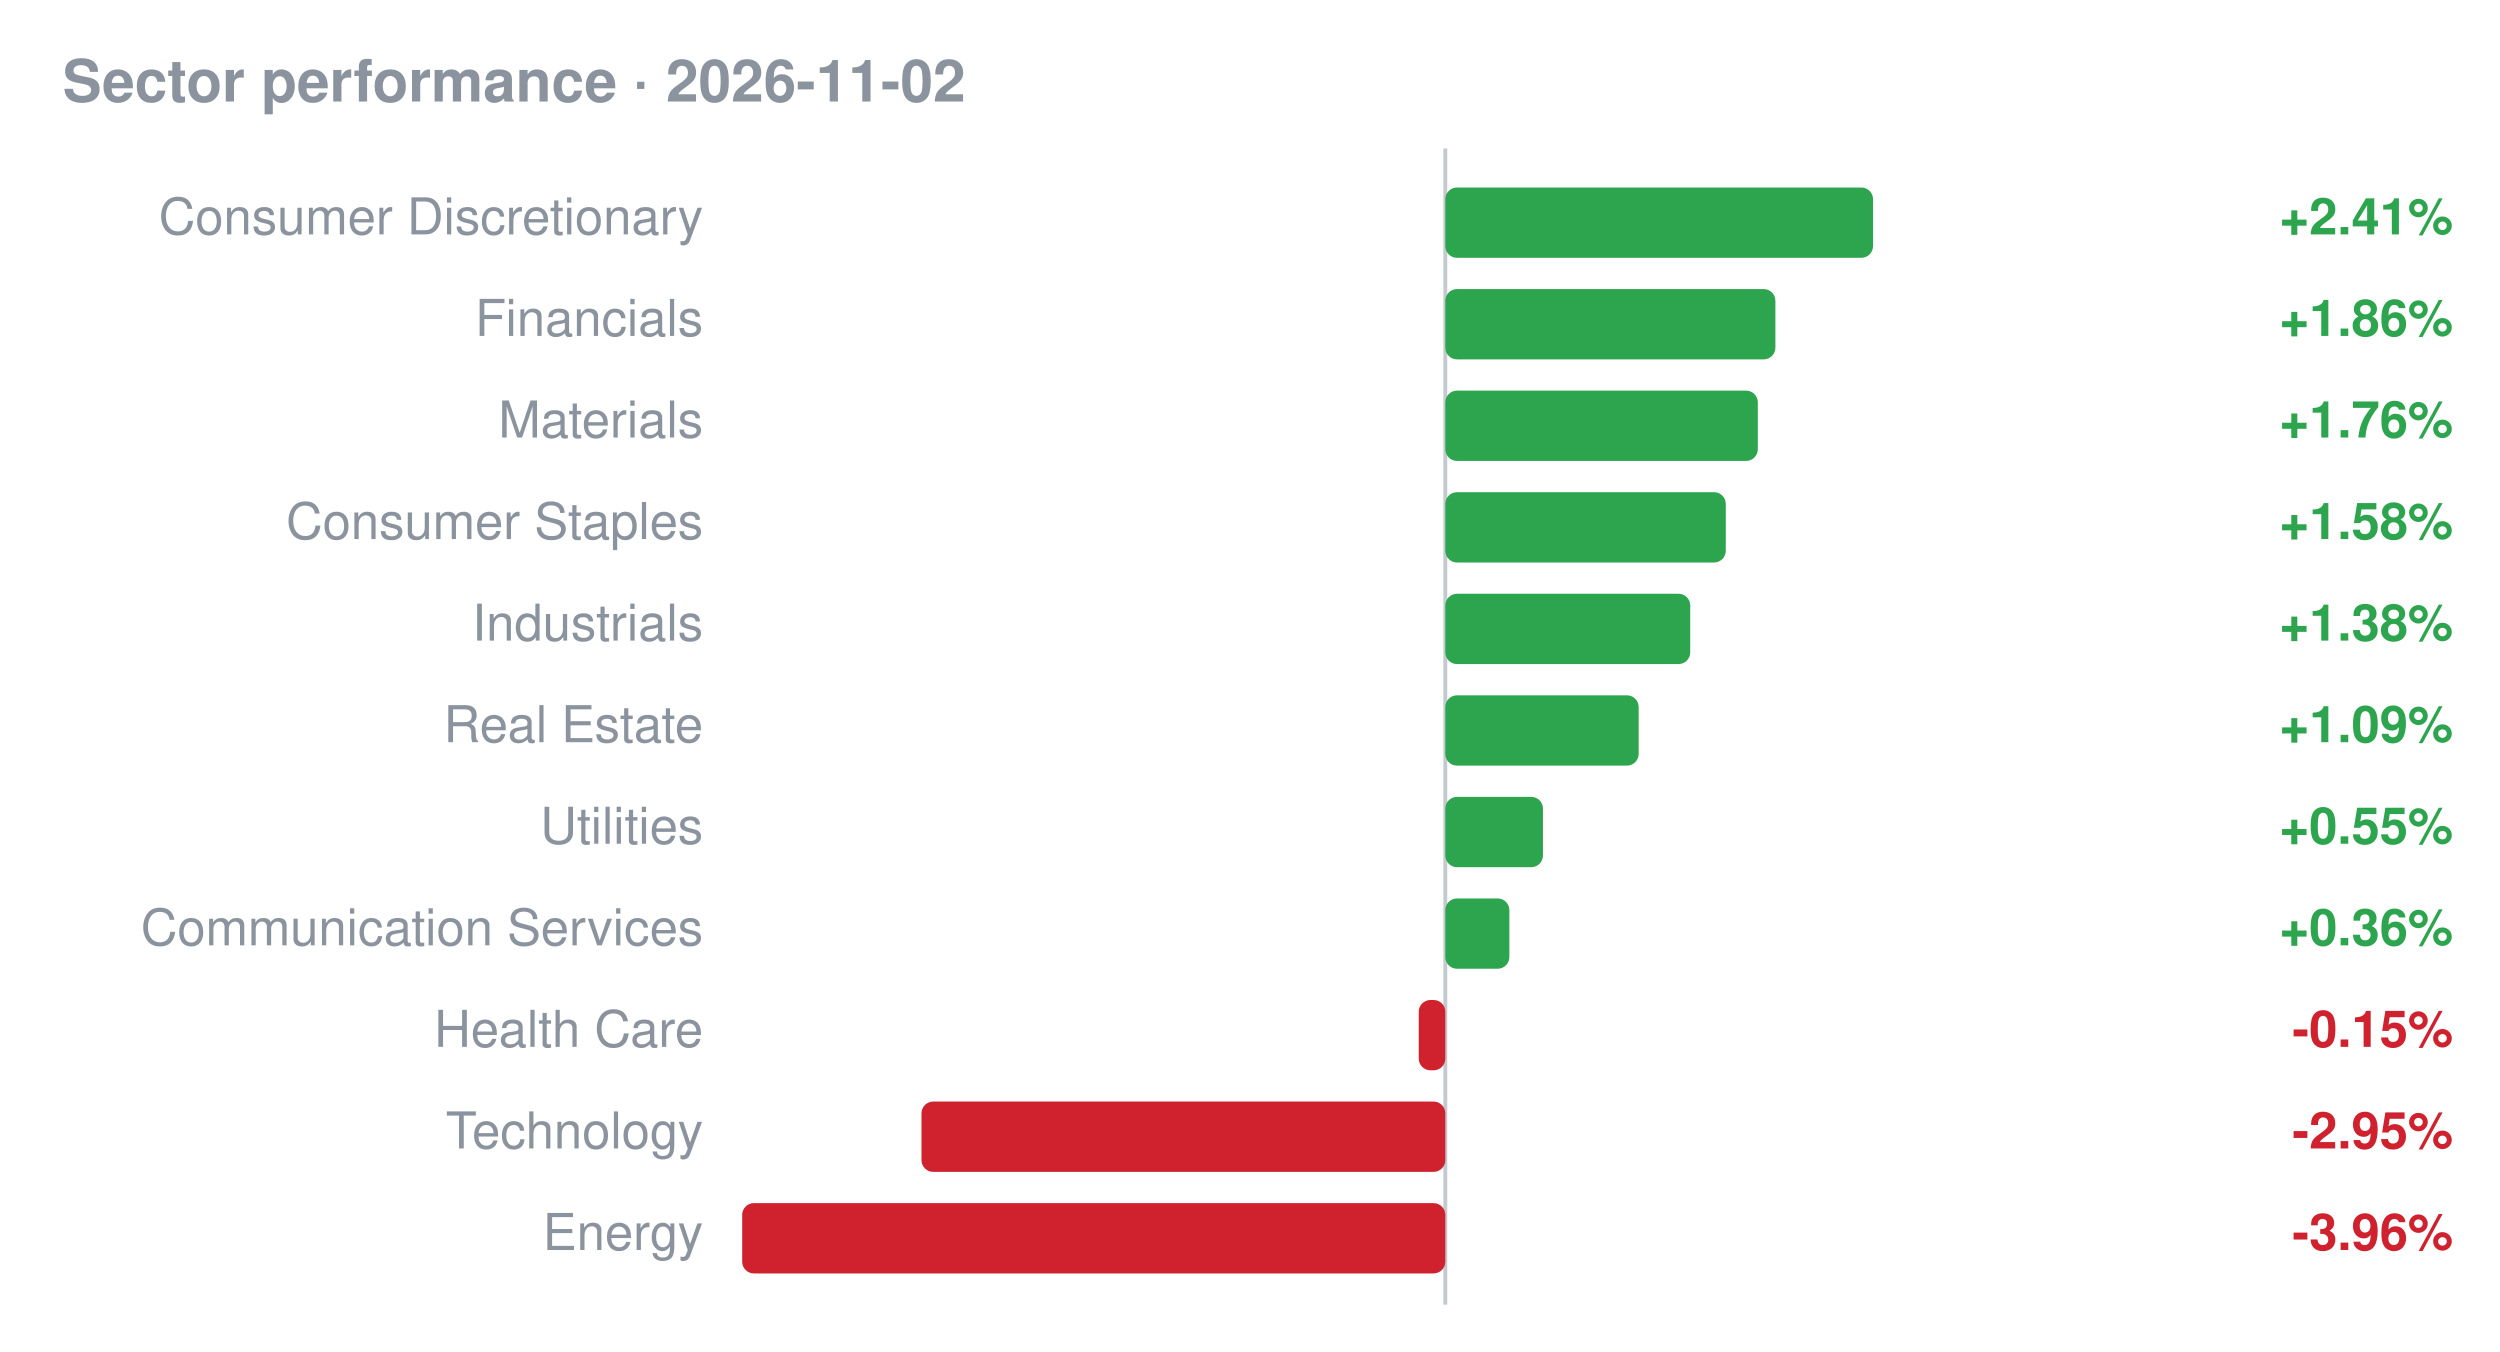
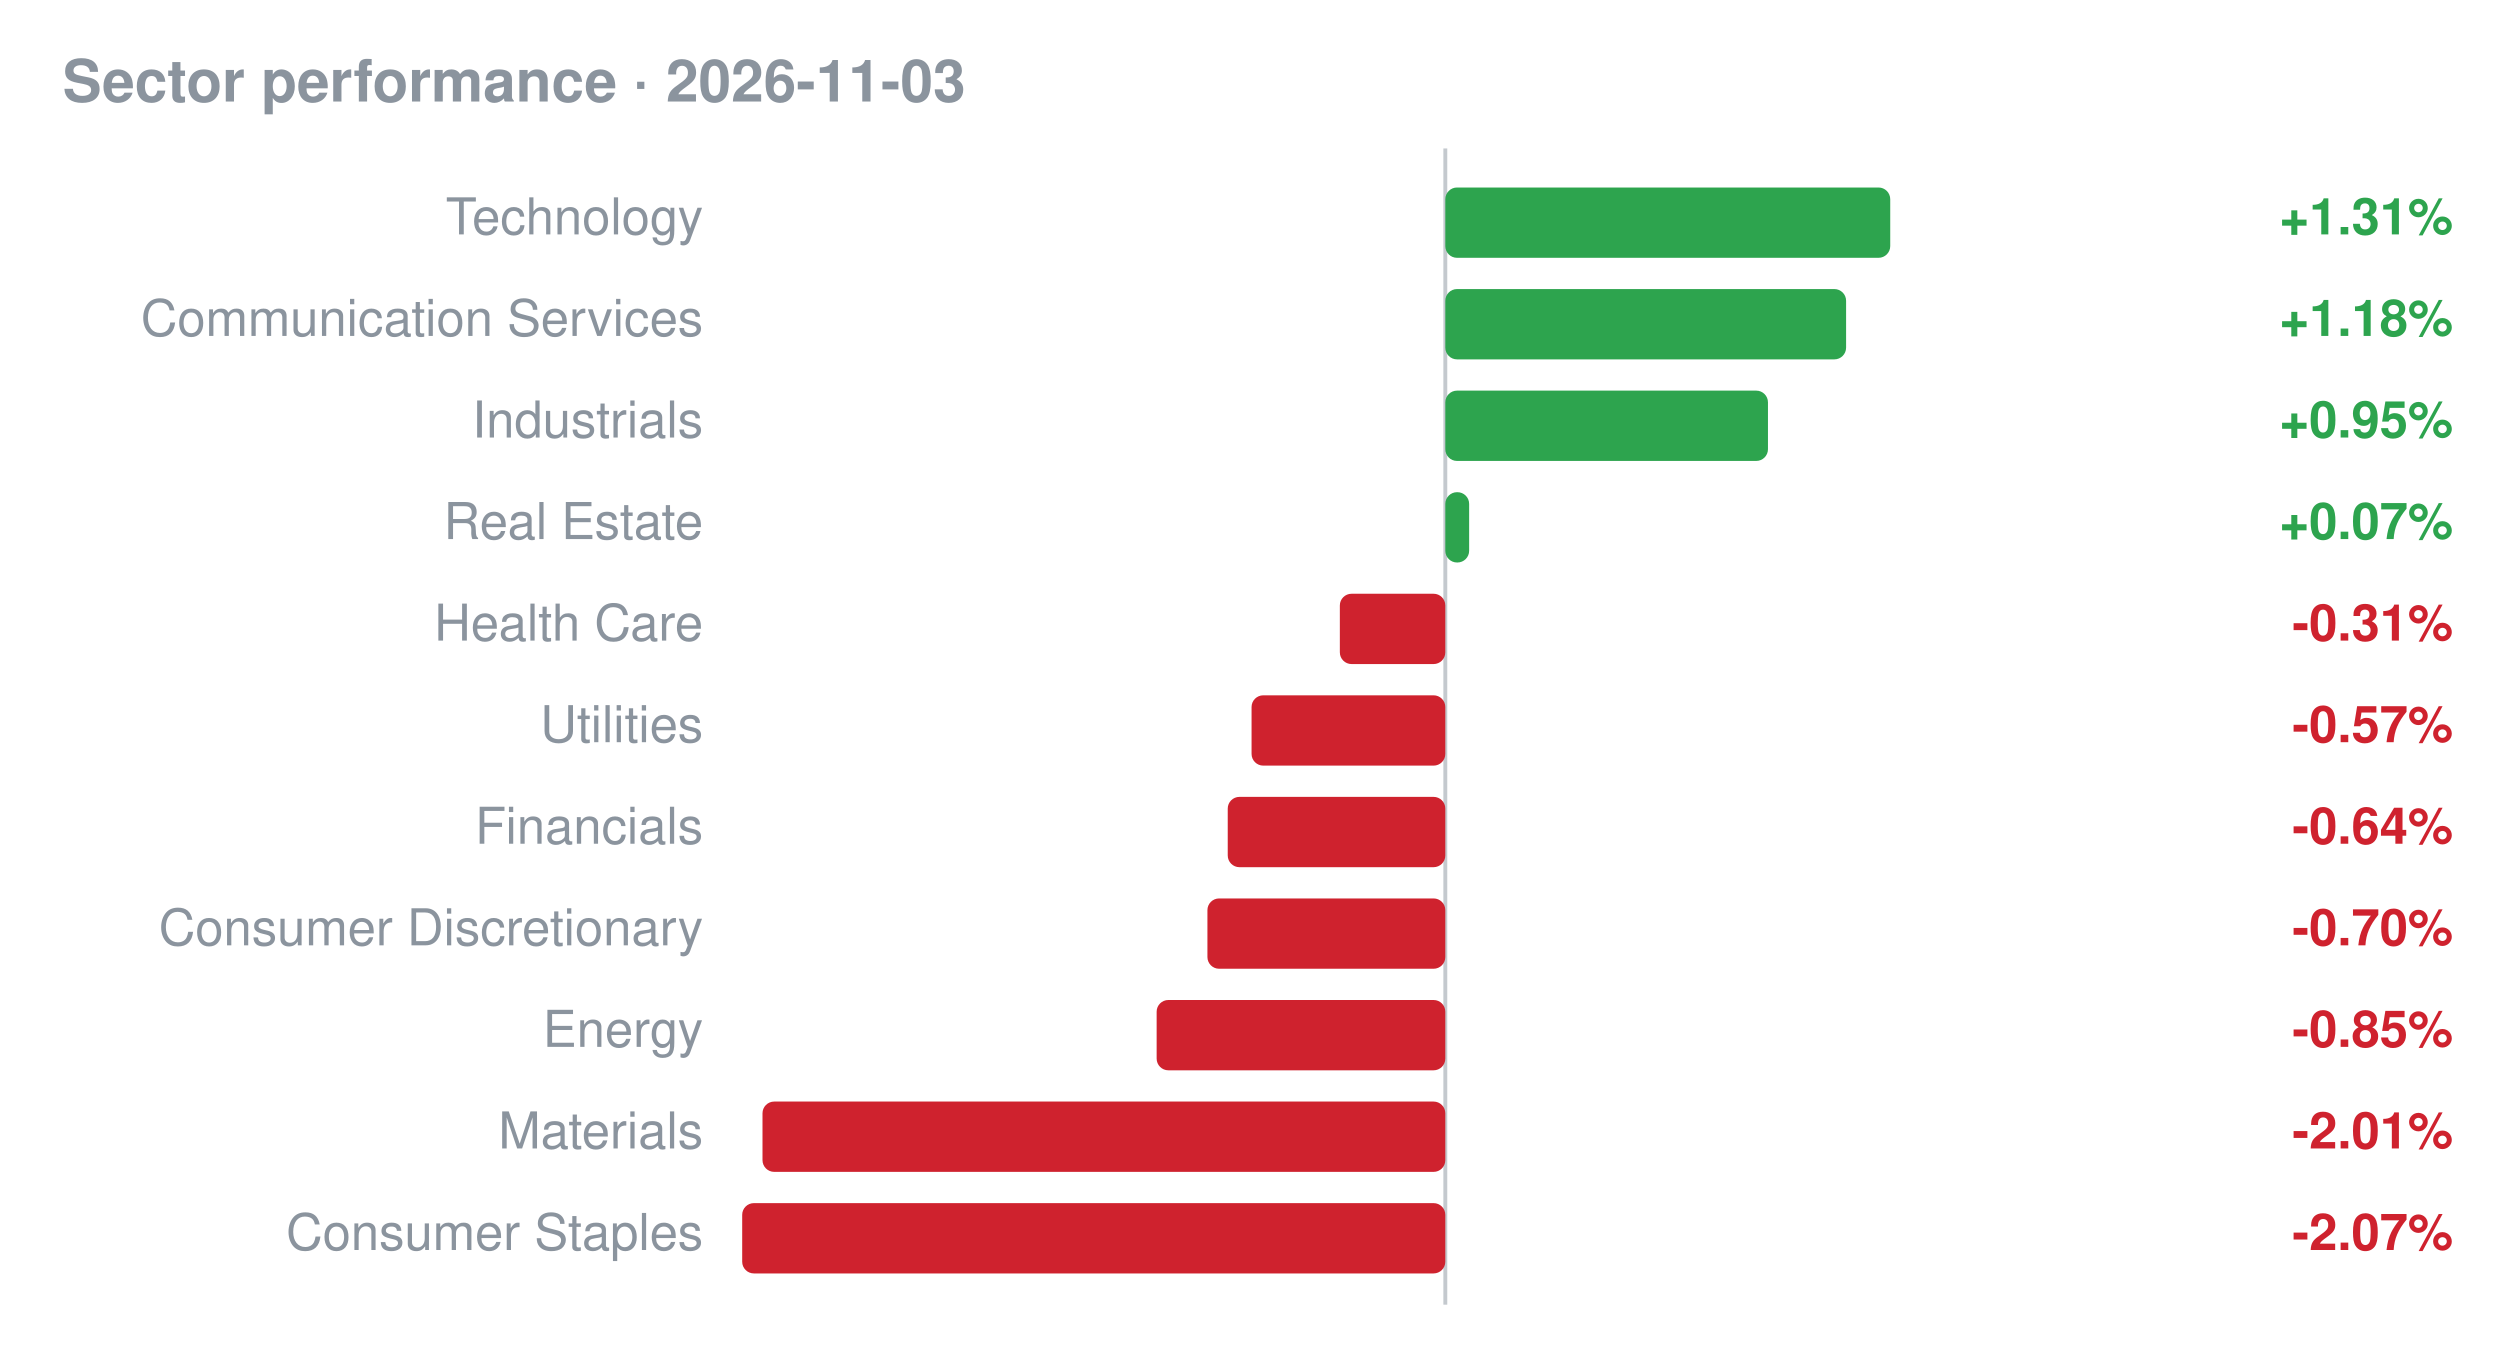
<svg xmlns="http://www.w3.org/2000/svg" width="640" height="346" viewBox="0 0 640 346" font-family="-apple-system,Segoe UI,Helvetica,Arial,sans-serif" font-size="13">
-   <text x="16" y="26" font-size="15" font-weight="600" fill="#8b949e">Sector performance · 2026-11-02</text>
+   <text x="16" y="26" font-size="15" font-weight="600" fill="#8b949e">Sector performance · 2026-11-03</text>
  <line x1="370.0" y1="38" x2="370.0" y2="334" stroke="#8b949e" stroke-opacity="0.5" />
-   <text x="180" y="60" text-anchor="end" fill="#8b949e">Consumer Discretionary</text>
-   <rect x="370.0" y="48" width="109.5" height="18" rx="3" fill="#2da44e" />
-   <text x="628" y="60" text-anchor="end" fill="#2da44e" font-weight="600">+2.41%</text>
-   <text x="180" y="86" text-anchor="end" fill="#8b949e">Financials</text>
-   <rect x="370.0" y="74" width="84.5" height="18" rx="3" fill="#2da44e" />
-   <text x="628" y="86" text-anchor="end" fill="#2da44e" font-weight="600">+1.86%</text>
-   <text x="180" y="112" text-anchor="end" fill="#8b949e">Materials</text>
-   <rect x="370.0" y="100" width="80.0" height="18" rx="3" fill="#2da44e" />
-   <text x="628" y="112" text-anchor="end" fill="#2da44e" font-weight="600">+1.76%</text>
-   <text x="180" y="138" text-anchor="end" fill="#8b949e">Consumer Staples</text>
-   <rect x="370.0" y="126" width="71.8" height="18" rx="3" fill="#2da44e" />
-   <text x="628" y="138" text-anchor="end" fill="#2da44e" font-weight="600">+1.58%</text>
-   <text x="180" y="164" text-anchor="end" fill="#8b949e">Industrials</text>
-   <rect x="370.0" y="152" width="62.7" height="18" rx="3" fill="#2da44e" />
-   <text x="628" y="164" text-anchor="end" fill="#2da44e" font-weight="600">+1.38%</text>
-   <text x="180" y="190" text-anchor="end" fill="#8b949e">Real Estate</text>
-   <rect x="370.0" y="178" width="49.5" height="18" rx="3" fill="#2da44e" />
-   <text x="628" y="190" text-anchor="end" fill="#2da44e" font-weight="600">+1.09%</text>
-   <text x="180" y="216" text-anchor="end" fill="#8b949e">Utilities</text>
-   <rect x="370.0" y="204" width="25.0" height="18" rx="3" fill="#2da44e" />
-   <text x="628" y="216" text-anchor="end" fill="#2da44e" font-weight="600">+0.55%</text>
-   <text x="180" y="242" text-anchor="end" fill="#8b949e">Communication Services</text>
-   <rect x="370.0" y="230" width="16.4" height="18" rx="3" fill="#2da44e" />
-   <text x="628" y="242" text-anchor="end" fill="#2da44e" font-weight="600">+0.36%</text>
-   <text x="180" y="268" text-anchor="end" fill="#8b949e">Health Care</text>
-   <rect x="363.2" y="256" width="6.8" height="18" rx="3" fill="#cf222e" />
-   <text x="628" y="268" text-anchor="end" fill="#cf222e" font-weight="600">-0.15%</text>
-   <text x="180" y="294" text-anchor="end" fill="#8b949e">Technology</text>
-   <rect x="235.9" y="282" width="134.1" height="18" rx="3" fill="#cf222e" />
-   <text x="628" y="294" text-anchor="end" fill="#cf222e" font-weight="600">-2.95%</text>
-   <text x="180" y="320" text-anchor="end" fill="#8b949e">Energy</text>
+   <text x="180" y="60" text-anchor="end" fill="#8b949e">Technology</text>
+   <rect x="370.0" y="48" width="113.9" height="18" rx="3" fill="#2da44e" />
+   <text x="628" y="60" text-anchor="end" fill="#2da44e" font-weight="600">+1.31%</text>
+   <text x="180" y="86" text-anchor="end" fill="#8b949e">Communication Services</text>
+   <rect x="370.0" y="74" width="102.6" height="18" rx="3" fill="#2da44e" />
+   <text x="628" y="86" text-anchor="end" fill="#2da44e" font-weight="600">+1.18%</text>
+   <text x="180" y="112" text-anchor="end" fill="#8b949e">Industrials</text>
+   <rect x="370.0" y="100" width="82.6" height="18" rx="3" fill="#2da44e" />
+   <text x="628" y="112" text-anchor="end" fill="#2da44e" font-weight="600">+0.95%</text>
+   <text x="180" y="138" text-anchor="end" fill="#8b949e">Real Estate</text>
+   <rect x="370.0" y="126" width="6.1" height="18" rx="3" fill="#2da44e" />
+   <text x="628" y="138" text-anchor="end" fill="#2da44e" font-weight="600">+0.07%</text>
+   <text x="180" y="164" text-anchor="end" fill="#8b949e">Health Care</text>
+   <rect x="343.0" y="152" width="27.0" height="18" rx="3" fill="#cf222e" />
+   <text x="628" y="164" text-anchor="end" fill="#cf222e" font-weight="600">-0.31%</text>
+   <text x="180" y="190" text-anchor="end" fill="#8b949e">Utilities</text>
+   <rect x="320.4" y="178" width="49.6" height="18" rx="3" fill="#cf222e" />
+   <text x="628" y="190" text-anchor="end" fill="#cf222e" font-weight="600">-0.57%</text>
+   <text x="180" y="216" text-anchor="end" fill="#8b949e">Financials</text>
+   <rect x="314.3" y="204" width="55.7" height="18" rx="3" fill="#cf222e" />
+   <text x="628" y="216" text-anchor="end" fill="#cf222e" font-weight="600">-0.64%</text>
+   <text x="180" y="242" text-anchor="end" fill="#8b949e">Consumer Discretionary</text>
+   <rect x="309.1" y="230" width="60.9" height="18" rx="3" fill="#cf222e" />
+   <text x="628" y="242" text-anchor="end" fill="#cf222e" font-weight="600">-0.70%</text>
+   <text x="180" y="268" text-anchor="end" fill="#8b949e">Energy</text>
+   <rect x="296.1" y="256" width="73.9" height="18" rx="3" fill="#cf222e" />
+   <text x="628" y="268" text-anchor="end" fill="#cf222e" font-weight="600">-0.85%</text>
+   <text x="180" y="294" text-anchor="end" fill="#8b949e">Materials</text>
+   <rect x="195.2" y="282" width="174.8" height="18" rx="3" fill="#cf222e" />
+   <text x="628" y="294" text-anchor="end" fill="#cf222e" font-weight="600">-2.01%</text>
+   <text x="180" y="320" text-anchor="end" fill="#8b949e">Consumer Staples</text>
  <rect x="190.0" y="308" width="180.0" height="18" rx="3" fill="#cf222e" />
-   <text x="628" y="320" text-anchor="end" fill="#cf222e" font-weight="600">-3.96%</text>
+   <text x="628" y="320" text-anchor="end" fill="#cf222e" font-weight="600">-2.07%</text>
</svg>
